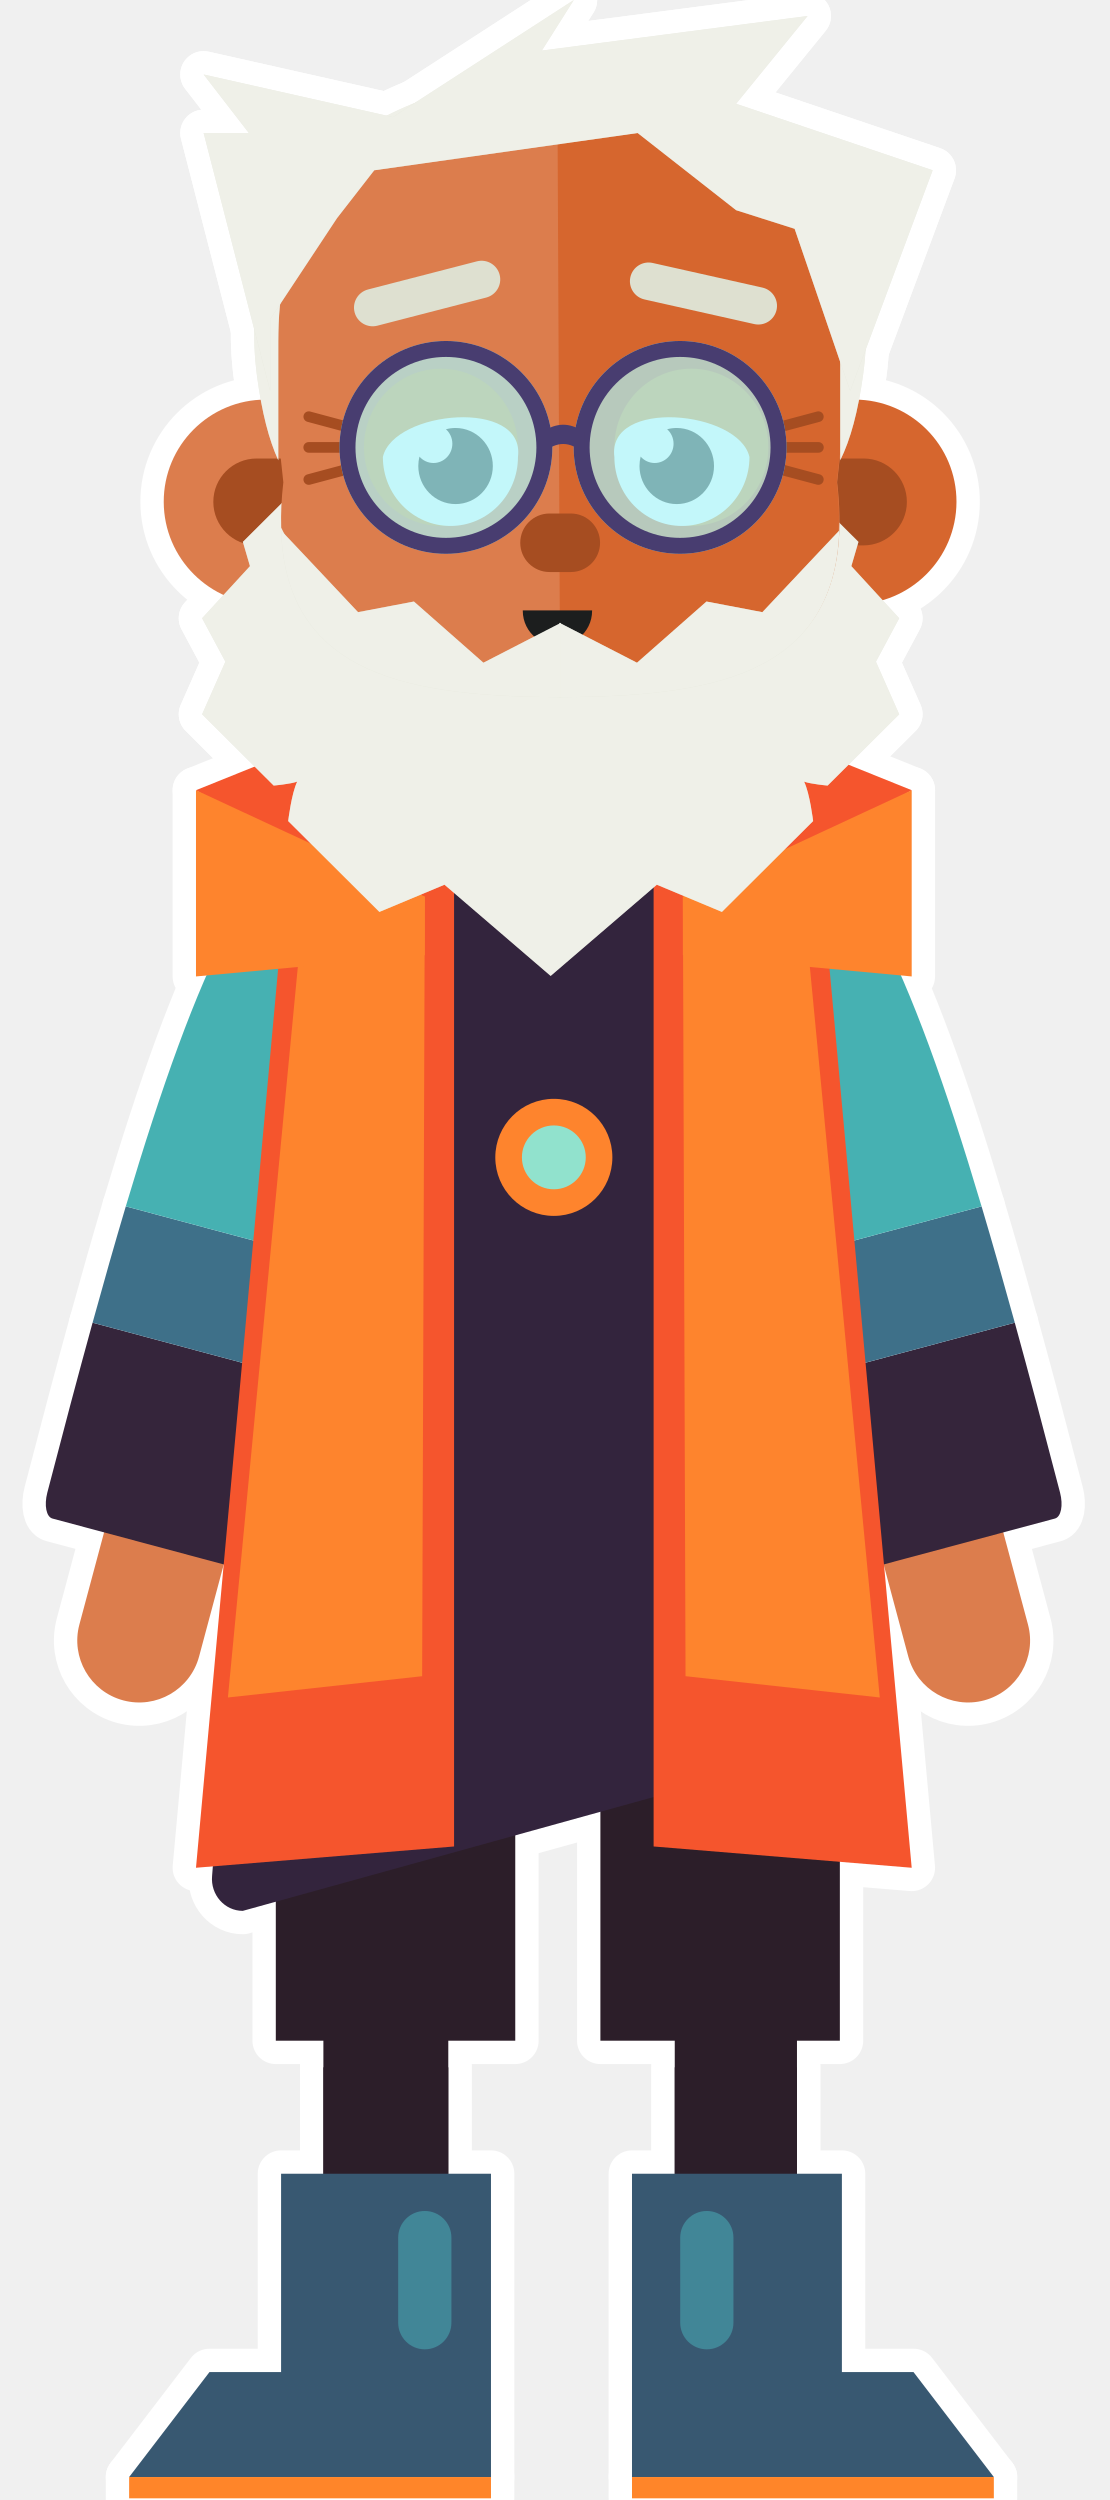
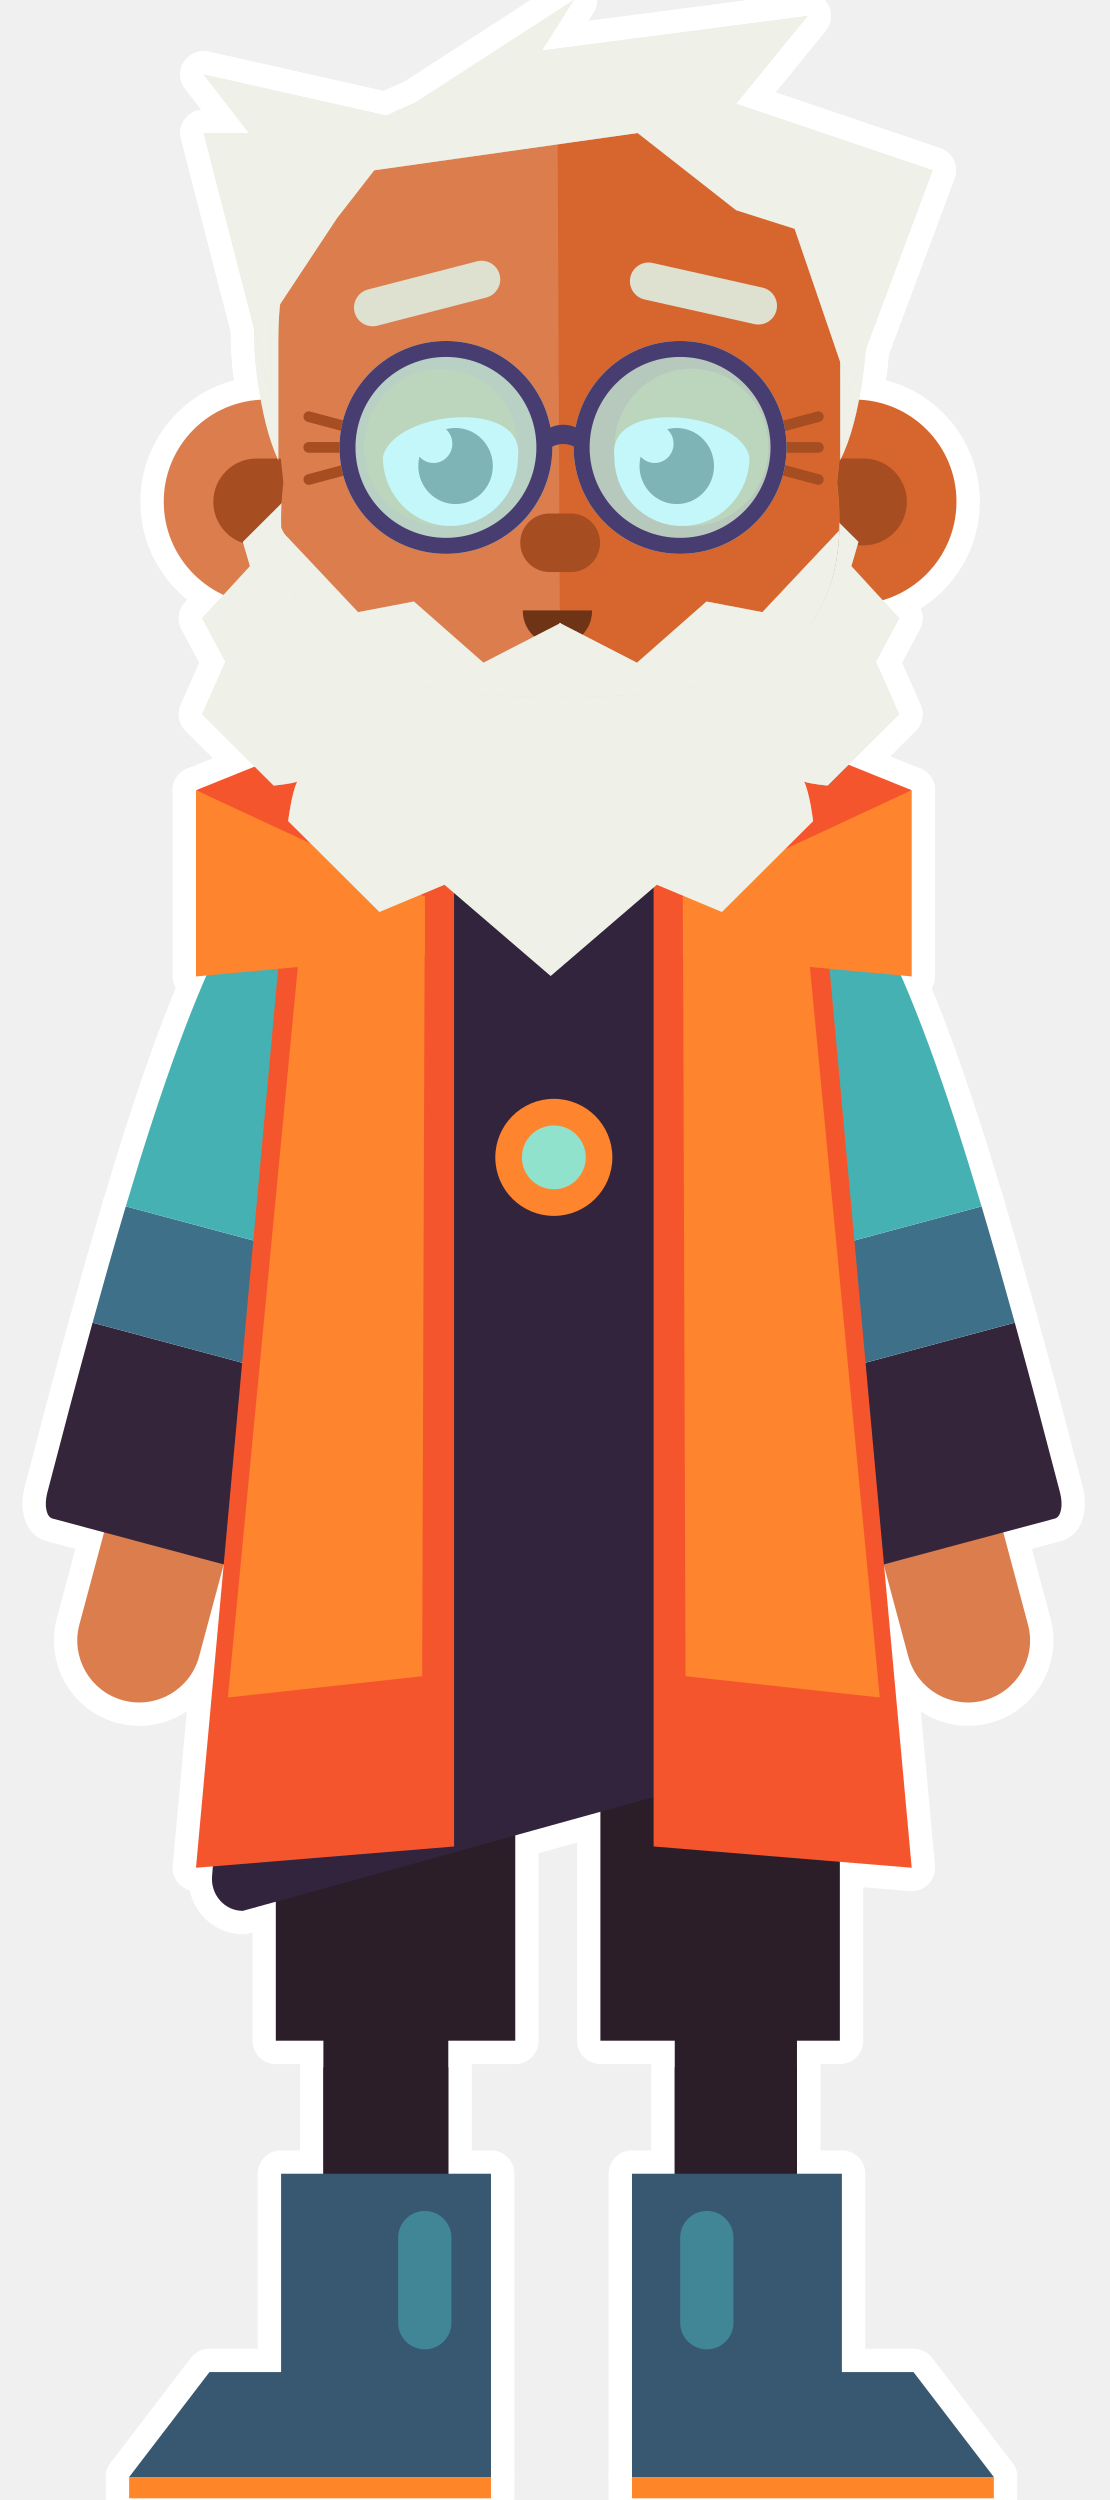
<svg xmlns="http://www.w3.org/2000/svg" id="voltis" data-anchor-x="189.6" width="380" height="856" viewBox="0 0 380 856" fill="none">
  <defs>
    <clipPath id="clip-eyes">
      <path d="M177.35 156.47C177.35 169.515 166.995 180.09 154.221 180.09C141.447 180.09 131.092 169.515 131.092 156.47C134.75 140.505 179.941 136.267 177.35 156.47Z" />
      <path d="M210.36 156.47C210.36 169.515 220.715 180.09 233.489 180.09C246.262 180.09 256.618 169.515 256.618 156.47C252.959 140.505 207.768 136.267 210.36 156.47Z" />
    </clipPath>
    <clipPath id="clip-eye-left">
      <ellipse cx="150.988" cy="153.16" rx="27.1" ry="27.1" />
    </clipPath>
    <clipPath id="clip-eye-right">
      <ellipse cx="236.723" cy="153.16" rx="27.1" ry="27.1" />
    </clipPath>
    <clipPath id="mc-C">
      <path d="M200.2 508 H249.2 C249.2 520.4 237.9 528 224.7 528 C211.5 528 200.2 520.4 200.2 508Z" />
    </clipPath>
    <clipPath id="mc-D">
      <path d="M196.8 507.8 H252.6 C252.6 528.4 239.8 541 224.7 541 C209.6 541 196.8 528.4 196.8 507.8Z" />
    </clipPath>
    <clipPath id="mc-E">
      <path d="M207.2 510.5 C207.2 506.2 216 505.2 224.7 505.2 C233.4 505.2 242.2 506.2 242.2 510.5 C242.2 523 234.5 532 224.7 532 C214.9 532 207.2 523 207.2 510.5Z" />
    </clipPath>
    <clipPath id="mc-H">
      <path d="M200.2 508 H249.2 C249.2 520.4 237.9 528 224.7 528 C211.5 528 200.2 520.4 200.2 508Z" />
    </clipPath>
  </defs>
  <g id="character">
    <g id="outline">
      <g id="legs-ol">
        <g class="outfit" data-outfit="inventor" data-label="Inventor">
          <path d="M272.884 507.426V763.828C272.884 769.141 269.227 773.437 264.706 773.437H239.213C234.691 773.437 231.035 769.141 231.035 763.828V570.091C231.035 554.677 206.263 541.557 193.17 541.003C179.41 540.417 153.497 553.368 153.497 569.414V763.982C153.497 769.202 149.893 773.437 145.451 773.437H118.773C114.33 773.437 110.726 769.202 110.726 763.982V507.426H272.884Z" fill="#FFFFFF" stroke="#FFFFFF" stroke-width="16" stroke-linejoin="round" stroke-linecap="round" />
          <rect x="94.435" y="569.374" width="81.99" height="129.362" fill="#FFFFFF" stroke="#FFFFFF" stroke-width="16" stroke-linejoin="round" stroke-linecap="round" />
          <rect x="205.577" y="569.374" width="81.99" height="129.362" fill="#FFFFFF" stroke="#FFFFFF" stroke-width="16" stroke-linejoin="round" stroke-linecap="round" />
          <path d="M153.498 763.982C153.498 769.202 149.894 773.437 145.451 773.437H118.773C114.33 773.437 110.726 769.202 110.726 763.982V707.845H153.498V763.982ZM272.884 763.829C272.883 769.141 269.227 773.437 264.706 773.437H239.213C234.691 773.437 231.035 769.141 231.035 763.829V707.845H272.884V763.829Z" fill="#FFFFFF" stroke="#FFFFFF" stroke-width="16" stroke-linejoin="round" stroke-linecap="round" />
          <path d="M168.112 744.287V848.139H44.216L71.718 812.204H96.242V744.285L168.112 744.287Z" fill="#FFFFFF" stroke="#FFFFFF" stroke-width="16" stroke-linejoin="round" stroke-linecap="round" />
          <rect x="44.216" y="848.139" width="123.896" height="7.288" fill="#FFFFFF" stroke="#FFFFFF" stroke-width="16" stroke-linejoin="round" stroke-linecap="round" />
          <path d="M216.395 744.287V848.139H340.291L312.789 812.204H288.265V744.285L216.395 744.287Z" fill="#FFFFFF" stroke="#FFFFFF" stroke-width="16" stroke-linejoin="round" stroke-linecap="round" />
          <rect width="123.896" height="7.288" transform="matrix(-1 0 0 1 340.291 848.139)" fill="#FFFFFF" stroke="#FFFFFF" stroke-width="16" stroke-linejoin="round" stroke-linecap="round" />
          <rect x="232.907" y="757.039" width="18.22" height="47.372" rx="9.11" fill="#FFFFFF" stroke="#FFFFFF" stroke-width="16" stroke-linejoin="round" stroke-linecap="round" />
          <rect x="136.341" y="757.039" width="18.22" height="47.372" rx="9.11" fill="#FFFFFF" stroke="#FFFFFF" stroke-width="16" stroke-linejoin="round" stroke-linecap="round" />
        </g>
      </g>
      <g id="upper-ol">
        <g id="body-back-ol">
          <g class="outfit" data-outfit="inventor" data-label="Inventor" />
        </g>
        <g id="arm-left-ol">
          <g class="outfit" data-outfit="inventor" data-label="Inventor">
            <path d="M88.75 490.371C91.782 479.056 85.067 467.424 73.751 464.392C62.435 461.36 50.804 468.076 47.772 479.391L27.184 556.225C24.152 567.54 30.868 579.172 42.184 582.204C53.499 585.236 65.13 578.52 68.162 567.205L88.75 490.371Z" fill="#FFFFFF" stroke="#FFFFFF" stroke-width="16" stroke-linejoin="round" stroke-linecap="round" />
            <path d="M31.698 452.89C26.753 470.839 21.611 490.22 16.201 511.065C15.067 515.433 15.85 519.386 17.956 519.95L94.407 540.436C96.513 541 99.167 537.968 100.369 533.618C106.107 512.861 111.344 493.505 116.036 475.488L31.698 452.89Z" fill="#FFFFFF" stroke="#FFFFFF" stroke-width="16" stroke-linejoin="round" stroke-linecap="round" />
            <path d="M31.698 452.89L116.035 475.489C119.738 461.271 123.1 447.89 126.099 435.311L43.072 413.064C39.38 425.457 35.6 438.727 31.698 452.89Z" fill="#FFFFFF" stroke="#FFFFFF" stroke-width="16" stroke-linejoin="round" stroke-linecap="round" />
            <path d="M43.071 413.064L126.099 435.312C146.235 350.871 150.028 302.662 130.601 281.584C126.673 277.322 121.57 275.954 116.036 277.682C88.673 286.222 67.854 329.869 43.071 413.064Z" fill="#FFFFFF" stroke="#FFFFFF" stroke-width="16" stroke-linejoin="round" stroke-linecap="round" />
          </g>
        </g>
        <g id="arm-right-ol">
          <g class="outfit" data-outfit="inventor" data-label="Inventor">
            <path d="M290.412 490.371C287.38 479.056 294.095 467.424 305.411 464.392C316.726 461.36 328.357 468.076 331.389 479.391L351.977 556.225C355.009 567.54 348.294 579.172 336.978 582.204C325.662 585.236 314.031 578.52 310.999 567.205L290.412 490.371Z" fill="#FFFFFF" stroke="#FFFFFF" stroke-width="16" stroke-linejoin="round" stroke-linecap="round" />
            <path d="M347.463 452.89C352.408 470.839 357.551 490.22 362.96 511.065C364.094 515.433 363.312 519.386 361.206 519.95L284.754 540.436C282.649 541 279.994 537.968 278.792 533.618C273.055 512.861 267.817 493.505 263.126 475.488L347.463 452.89Z" fill="#FFFFFF" stroke="#FFFFFF" stroke-width="16" stroke-linejoin="round" stroke-linecap="round" />
            <path d="M347.463 452.89L263.126 475.489C259.424 461.271 256.062 447.89 253.062 435.311L336.09 413.064C339.782 425.457 343.561 438.727 347.463 452.89Z" fill="#FFFFFF" stroke="#FFFFFF" stroke-width="16" stroke-linejoin="round" stroke-linecap="round" />
            <path d="M336.09 413.064L253.062 435.312C232.926 350.871 229.133 302.662 248.56 281.584C252.489 277.322 257.592 275.954 263.125 277.682C290.488 286.222 311.308 329.869 336.09 413.064Z" fill="#FFFFFF" stroke="#FFFFFF" stroke-width="16" stroke-linejoin="round" stroke-linecap="round" />
          </g>
        </g>
        <g id="body-ol">
          <g class="outfit" data-outfit="inventor" data-label="Inventor">
            <path d="M259.568 245.058V266.922L259.448 266.97H259.567L269.386 299.485L269.403 299.478C271.072 303.175 272.574 307.031 273.882 311.029C275.253 315.225 276.421 319.577 277.359 324.063C278.262 328.37 278.956 332.803 279.423 337.34L304.042 583.983C304.646 590.41 299.772 595.977 293.541 595.978L83.124 654.281C76.9 654.281 72.029 648.728 72.62 642.309L96.758 337.34C96.868 336.272 96.988 335.212 97.122 334.157C97.235 333.263 97.359 332.374 97.49 331.489C97.788 329.486 98.132 327.507 98.516 325.552C99.499 320.577 100.756 315.762 102.268 311.136C102.669 309.903 103.089 308.684 103.528 307.48C104.164 305.731 104.837 304.01 105.545 302.321C105.878 301.524 106.218 300.734 106.568 299.951L106.597 299.964L115.48 266.974L115.352 266.922V245.058L155.933 237.771H216.984L259.568 245.058Z" fill="#FFFFFF" stroke="#FFFFFF" stroke-width="16" stroke-linejoin="round" stroke-linecap="round" />
            <path d="M155.472 632.232V300.629L123.587 247.792L67.105 270.566L98.99 290.608L67.105 639.52L155.472 632.232Z" fill="#FFFFFF" stroke="#FFFFFF" stroke-width="16" stroke-linejoin="round" stroke-linecap="round" />
            <path d="M144.54 573.929L145.451 307.007L104.456 305.185L78.037 581.217L144.54 573.929Z" fill="#FFFFFF" stroke="#FFFFFF" stroke-width="16" stroke-linejoin="round" stroke-linecap="round" />
            <path d="M67.105 270.566L145.451 307.006V327.048L67.105 334.336V270.566Z" fill="#FFFFFF" stroke="#FFFFFF" stroke-width="16" stroke-linejoin="round" stroke-linecap="round" />
            <path d="M223.797 632.232V300.629L255.682 247.792L312.164 270.566L280.279 290.608L312.164 639.52L223.797 632.232Z" fill="#FFFFFF" stroke="#FFFFFF" stroke-width="16" stroke-linejoin="round" stroke-linecap="round" />
            <path d="M234.729 573.929L233.818 307.007L274.813 305.185L301.232 581.217L234.729 573.929Z" fill="#FFFFFF" stroke="#FFFFFF" stroke-width="16" stroke-linejoin="round" stroke-linecap="round" />
            <path d="M312.164 270.566L233.818 307.006V327.048L312.164 334.336V270.566Z" fill="#FFFFFF" stroke="#FFFFFF" stroke-width="16" stroke-linejoin="round" stroke-linecap="round" />
            <circle cx="189.634" cy="396.284" r="20.042" fill="#FFFFFF" stroke="#FFFFFF" stroke-width="16" stroke-linejoin="round" stroke-linecap="round" />
            <circle cx="189.634" cy="396.284" r="10.932" fill="#FFFFFF" stroke="#FFFFFF" stroke-width="16" stroke-linejoin="round" stroke-linecap="round" />
          </g>
        </g>
        <g id="head-ol">
          <g id="hat-back-ol">
            <g class="outfit" data-outfit="inventor" data-label="Inventor" />
          </g>
          <path d="M90.975 136.822H114.981L115.166 206.918H91.16C71.844 206.918 56.114 191.211 56.063 171.87C56.012 152.529 71.658 136.822 90.975 136.822Z" fill="#FFFFFF" stroke="#FFFFFF" stroke-width="16" stroke-linejoin="round" stroke-linecap="round" />
          <path d="M87.863 156.992H98.055L98.133 186.751H87.942C79.741 186.751 73.063 180.083 73.041 171.872C73.019 163.661 79.662 156.992 87.863 156.992Z" fill="#FFFFFF" stroke="#FFFFFF" stroke-width="16" stroke-linejoin="round" stroke-linecap="round" />
          <path d="M292.586 136.822H268.579L268.394 206.918H292.4C311.717 206.918 327.446 191.211 327.497 171.87C327.548 152.529 311.902 136.822 292.586 136.822Z" fill="#FFFFFF" stroke="#FFFFFF" stroke-width="16" stroke-linejoin="round" stroke-linecap="round" />
          <path d="M295.694 156.992H285.502L285.423 186.751H295.615C303.816 186.751 310.494 180.083 310.516 171.872C310.537 163.661 303.895 156.992 295.694 156.992Z" fill="#FFFFFF" stroke="#FFFFFF" stroke-width="16" stroke-linejoin="round" stroke-linecap="round" />
          <path d="M152.192 302.928L129.904 312.244L98.671 281.137C98.671 281.137 99.78 271.719 101.759 267.635C99.237 268.508 93.707 268.983 93.707 268.983L69.201 244.575L77.169 226.563L69.201 211.685L85.585 193.846L83.158 185.542L98.673 170.088C98.673 170.088 100.514 170.288 101.696 170.382C141.313 173.523 150.016 117.339 188.543 117.339C227.07 117.339 235.773 173.526 275.39 170.382C276.573 170.288 278.414 170.088 278.414 170.088L293.93 185.542L291.502 193.846L307.883 211.685L299.915 226.563L307.883 244.575L283.376 268.983C283.376 268.983 277.848 268.508 275.327 267.636C277.306 271.719 278.415 281.137 278.415 281.137L247.182 312.244L224.893 302.927L188.542 334.156L152.192 302.928Z" fill="#FFFFFF" stroke="#FFFFFF" stroke-width="16" stroke-linejoin="round" stroke-linecap="round" />
          <path d="M152.192 302.928L129.904 312.244L98.671 281.137C98.671 281.137 99.78 271.719 101.759 267.635C99.237 268.508 93.707 268.983 93.707 268.983L69.201 244.575L77.169 226.563L69.201 211.685L85.585 193.846L83.158 185.542L98.673 170.088C98.673 170.088 100.514 170.288 101.696 170.382C141.313 173.523 150.016 117.339 188.543 117.339C227.07 117.339 235.773 173.526 275.39 170.382C276.573 170.288 278.414 170.088 278.414 170.088L293.93 185.542L291.502 193.846L307.883 211.685L299.915 226.563L307.883 244.575L283.376 268.983C283.376 268.983 277.848 268.508 275.327 267.636C277.306 271.719 278.415 281.137 278.415 281.137L247.182 312.244L224.893 302.927L188.542 334.156L152.192 302.928Z" fill="#FFFFFF" stroke="#FFFFFF" stroke-width="16" stroke-linejoin="round" stroke-linecap="round" />
          <path d="M96.301 158.521C96.547 160.771 96.791 162.983 97.016 165.145C96.36 170.735 96.131 175.899 96.287 180.667C115.96 221.441 135.926 235.276 193.253 237.77C246.998 237.514 294.298 230.475 286.635 165.145C286.861 162.983 287.104 160.773 287.35 158.522C292.808 108.72 303.287 39.173 193.253 39.173C83.218 39.173 90.843 108.718 96.301 158.521Z" fill="#FFFFFF" stroke="#FFFFFF" stroke-width="16" stroke-linejoin="round" stroke-linecap="round" />
          <path d="M190.887 39.174C271.612 38.937 296.132 80.599 287.691 154.83L287.275 158.518C287.022 160.769 286.773 162.979 286.542 165.141C294.062 227.728 242.07 238.055 191.794 237.761L190.887 39.174Z" fill="#FFFFFF" stroke="#FFFFFF" stroke-width="16" stroke-linejoin="round" stroke-linecap="round" />
          <path d="M192.349 26.419C198.285 26.419 203.172 26.676 207.149 27.185C265.484 32.936 303.379 70.727 295.538 128.203C293.804 140.915 291.242 150.461 287.696 157.603V116.509C287.696 101.253 281.447 70.914 271.169 64.681C260.89 58.448 227.196 40.295 192.724 40.295C170.195 40.295 131.41 43.37 116.299 57.393C107.842 65.242 111.593 79.254 107.189 81.99C94.918 89.615 95.289 107.064 95.289 122.631V157.603C92.058 150.542 89.691 141.289 88.058 129.2C80.24 71.335 117.886 33.229 175.924 27.246C179.993 26.697 185.048 26.419 191.247 26.419C191.431 26.419 191.614 26.42 191.798 26.42C191.982 26.42 192.165 26.419 192.349 26.419Z" fill="#FFFFFF" stroke="#FFFFFF" stroke-width="16" stroke-linejoin="round" stroke-linecap="round" />
          <path d="M192.349 26.419C198.285 26.419 203.172 26.676 207.149 27.185C265.484 32.936 303.379 70.727 295.538 128.203C293.804 140.915 291.242 150.461 287.696 157.603V116.509C287.696 101.253 281.447 70.914 271.169 64.681C260.89 58.448 227.196 40.295 192.724 40.295C170.195 40.295 131.41 43.37 116.299 57.393C107.842 65.242 111.593 79.254 107.189 81.99C94.918 89.615 95.289 107.064 95.289 122.631V157.603C92.058 150.542 89.691 141.289 88.058 129.2C80.24 71.335 117.886 33.229 175.924 27.246C179.993 26.697 185.048 26.419 191.247 26.419C191.431 26.419 191.614 26.42 191.798 26.42C191.982 26.42 192.165 26.419 192.349 26.419Z" fill="#FFFFFF" stroke="#FFFFFF" stroke-width="16" stroke-linejoin="round" stroke-linecap="round" />
          <path d="M115.388 74.702L92.499 109.32V133.917L69.724 45.55H85.211L69.724 25.508L134.519 40.084L196.467 0L185.535 17.309L276.521 5.466L252.038 35.529L319.338 58.304L291.097 133.917L272.08 78.346L252.038 71.969L218.331 45.55L128.142 58.304L115.388 74.702Z" fill="#FFFFFF" stroke="#FFFFFF" stroke-width="16" stroke-linejoin="round" stroke-linecap="round" />
          <path d="M115.388 74.702L92.499 109.32V133.917L69.724 45.55H85.211L69.724 25.508L134.519 40.084L196.467 0L185.535 17.309L276.521 5.466L252.038 35.529L319.338 58.304L291.097 133.917L272.08 78.346L252.038 71.969L218.331 45.55L128.142 58.304L115.388 74.702Z" fill="#FFFFFF" stroke="#FFFFFF" stroke-width="16" stroke-linejoin="round" stroke-linecap="round" />
          <g id="hat-ol">
            <g class="outfit" data-outfit="inventor" data-label="Inventor" />
          </g>
        </g>
      </g>
    </g>
    <g id="legs">
      <g class="outfit" data-outfit="inventor" data-label="Inventor">
        <path d="M272.884 507.426V763.828C272.884 769.141 269.227 773.437 264.706 773.437H239.213C234.691 773.437 231.035 769.141 231.035 763.828V570.091C231.035 554.677 206.263 541.557 193.17 541.003C179.41 540.417 153.497 553.368 153.497 569.414V763.982C153.497 769.202 149.893 773.437 145.451 773.437H118.773C114.33 773.437 110.726 769.202 110.726 763.982V507.426H272.884Z" fill="#2C1E29" />
        <rect x="94.435" y="569.374" width="81.99" height="129.362" fill="#2C1E29" />
        <rect x="205.577" y="569.374" width="81.99" height="129.362" fill="#2C1E29" />
        <path d="M153.498 763.982C153.498 769.202 149.894 773.437 145.451 773.437H118.773C114.33 773.437 110.726 769.202 110.726 763.982V707.845H153.498V763.982ZM272.884 763.829C272.883 769.141 269.227 773.437 264.706 773.437H239.213C234.691 773.437 231.035 769.141 231.035 763.829V707.845H272.884V763.829Z" fill="#2C1E29" />
        <path d="M168.112 744.287V848.139H44.216L71.718 812.204H96.242V744.285L168.112 744.287Z" fill="#385871" />
        <rect x="44.216" y="848.139" width="123.896" height="7.288" fill="#FF8529" />
        <path d="M216.395 744.287V848.139H340.291L312.789 812.204H288.265V744.285L216.395 744.287Z" fill="#385871" />
        <rect width="123.896" height="7.288" transform="matrix(-1 0 0 1 340.291 848.139)" fill="#FF8529" />
        <rect x="232.907" y="757.039" width="18.22" height="47.372" rx="9.11" fill="#418697" />
        <rect x="136.341" y="757.039" width="18.22" height="47.372" rx="9.11" fill="#418697" />
      </g>
    </g>
    <g id="upper">
      <g id="body-back">
        <g class="outfit" data-outfit="inventor" data-label="Inventor" />
      </g>
      <g id="arm-left" class="part" data-pivot="107.3 337.1">
        <g class="outfit" data-outfit="inventor" data-label="Inventor" data-pivot="107.3 337.1">
          <path d="M88.75 490.371C91.782 479.056 85.067 467.424 73.751 464.392C62.435 461.36 50.804 468.076 47.772 479.391L27.184 556.225C24.152 567.54 30.868 579.172 42.184 582.204C53.499 585.236 65.13 578.52 68.162 567.205L88.75 490.371Z" fill="#DC7D4D" />
          <path d="M31.698 452.89C26.753 470.839 21.611 490.22 16.201 511.065C15.067 515.433 15.85 519.386 17.956 519.95L94.407 540.436C96.513 541 99.167 537.968 100.369 533.618C106.107 512.861 111.344 493.505 116.036 475.488L31.698 452.89Z" fill="#35253B" />
          <path fill-rule="evenodd" clip-rule="evenodd" d="M31.698 452.89L116.035 475.489C119.738 461.271 123.1 447.89 126.099 435.311L43.072 413.064C39.38 425.457 35.6 438.727 31.698 452.89Z" fill="#3E7089" />
          <path fill-rule="evenodd" clip-rule="evenodd" d="M43.071 413.064L126.099 435.312C146.235 350.871 150.028 302.662 130.601 281.584C126.673 277.322 121.57 275.954 116.036 277.682C88.673 286.222 67.854 329.869 43.071 413.064Z" fill="#46B1B2" />
        </g>
      </g>
      <g id="arm-right" class="part" data-pivot="271.9 337.1">
        <g class="outfit" data-outfit="inventor" data-label="Inventor" data-pivot="271.9 337.1">
          <path d="M290.412 490.371C287.38 479.056 294.095 467.424 305.411 464.392C316.726 461.36 328.357 468.076 331.389 479.391L351.977 556.225C355.009 567.54 348.294 579.172 336.978 582.204C325.662 585.236 314.031 578.52 310.999 567.205L290.412 490.371Z" fill="#DC7D4D" />
          <path d="M347.463 452.89C352.408 470.839 357.551 490.22 362.96 511.065C364.094 515.433 363.312 519.386 361.206 519.95L284.754 540.436C282.649 541 279.994 537.968 278.792 533.618C273.055 512.861 267.817 493.505 263.126 475.488L347.463 452.89Z" fill="#35253B" />
          <path fill-rule="evenodd" clip-rule="evenodd" d="M347.463 452.89L263.126 475.489C259.424 461.271 256.062 447.89 253.062 435.311L336.09 413.064C339.782 425.457 343.561 438.727 347.463 452.89Z" fill="#3E7089" />
          <path fill-rule="evenodd" clip-rule="evenodd" d="M336.09 413.064L253.062 435.312C232.926 350.871 229.133 302.662 248.56 281.584C252.489 277.322 257.592 275.954 263.125 277.682C290.488 286.222 311.308 329.869 336.09 413.064Z" fill="#46B1B2" />
        </g>
      </g>
      <g id="body">
        <g class="outfit" data-outfit="inventor" data-label="Inventor">
          <path d="M259.568 245.058V266.922L259.448 266.97H259.567L269.386 299.485L269.403 299.478C271.072 303.175 272.574 307.031 273.882 311.029C275.253 315.225 276.421 319.577 277.359 324.063C278.262 328.37 278.956 332.803 279.423 337.34L304.042 583.983C304.646 590.41 299.772 595.977 293.541 595.978L83.124 654.281C76.9 654.281 72.029 648.728 72.62 642.309L96.758 337.34C96.868 336.272 96.988 335.212 97.122 334.157C97.235 333.263 97.359 332.374 97.49 331.489C97.788 329.486 98.132 327.507 98.516 325.552C99.499 320.577 100.756 315.762 102.268 311.136C102.669 309.903 103.089 308.684 103.528 307.48C104.164 305.731 104.837 304.01 105.545 302.321C105.878 301.524 106.218 300.734 106.568 299.951L106.597 299.964L115.48 266.974L115.352 266.922V245.058L155.933 237.771H216.984L259.568 245.058Z" fill="#33243D" />
          <path d="M155.472 632.232V300.629L123.587 247.792L67.105 270.566L98.99 290.608L67.105 639.52L155.472 632.232Z" fill="#F5552D" />
          <path d="M144.54 573.929L145.451 307.007L104.456 305.185L78.037 581.217L144.54 573.929Z" fill="#FE842D" />
          <path d="M67.105 270.566L145.451 307.006V327.048L67.105 334.336V270.566Z" fill="#FE842D" />
          <path d="M223.797 632.232V300.629L255.682 247.792L312.164 270.566L280.279 290.608L312.164 639.52L223.797 632.232Z" fill="#F5552D" />
          <path d="M234.729 573.929L233.818 307.007L274.813 305.185L301.232 581.217L234.729 573.929Z" fill="#FE842D" />
          <path d="M312.164 270.566L233.818 307.006V327.048L312.164 334.336V270.566Z" fill="#FE842D" />
          <circle cx="189.634" cy="396.284" r="20.042" fill="#FE842D" />
          <circle cx="189.634" cy="396.284" r="10.932" fill="#91E2CD" />
        </g>
      </g>
      <g id="head" class="part" data-pivot="189.6 240">
        <path d="M90.975 136.822H114.981L115.166 206.918H91.16C71.844 206.918 56.114 191.211 56.063 171.87C56.012 152.529 71.658 136.822 90.975 136.822Z" fill="#DC7D4D" />
        <path d="M87.863 156.992H98.055L98.133 186.751H87.942C79.741 186.751 73.063 180.083 73.041 171.872C73.019 163.661 79.662 156.992 87.863 156.992Z" fill="#A64D21" />
        <path d="M292.586 136.822H268.579L268.394 206.918H292.4C311.717 206.918 327.446 191.211 327.497 171.87C327.548 152.529 311.902 136.822 292.586 136.822Z" fill="#D6662E" />
        <path d="M295.694 156.992H285.502L285.423 186.751H295.615C303.816 186.751 310.494 180.083 310.516 171.872C310.537 163.661 303.895 156.992 295.694 156.992Z" fill="#A64D21" />
        <path d="M152.192 302.928L129.904 312.244L98.671 281.137C98.671 281.137 99.78 271.719 101.759 267.635C99.237 268.508 93.707 268.983 93.707 268.983L69.201 244.575L77.169 226.563L69.201 211.685L85.585 193.846L83.158 185.542L98.673 170.088C98.673 170.088 100.514 170.288 101.696 170.382C141.313 173.523 150.016 117.339 188.543 117.339C227.07 117.339 235.773 173.526 275.39 170.382C276.573 170.288 278.414 170.088 278.414 170.088L293.93 185.542L291.502 193.846L307.883 211.685L299.915 226.563L307.883 244.575L283.376 268.983C283.376 268.983 277.848 268.508 275.327 267.636C277.306 271.719 278.415 281.137 278.415 281.137L247.182 312.244L224.893 302.927L188.542 334.156L152.192 302.928Z" fill="#DEE0D0" />
        <path d="M152.192 302.928L129.904 312.244L98.671 281.137C98.671 281.137 99.78 271.719 101.759 267.635C99.237 268.508 93.707 268.983 93.707 268.983L69.201 244.575L77.169 226.563L69.201 211.685L85.585 193.846L83.158 185.542L98.673 170.088C98.673 170.088 100.514 170.288 101.696 170.382C141.313 173.523 150.016 117.339 188.543 117.339C227.07 117.339 235.773 173.526 275.39 170.382C276.573 170.288 278.414 170.088 278.414 170.088L293.93 185.542L291.502 193.846L307.883 211.685L299.915 226.563L307.883 244.575L283.376 268.983C283.376 268.983 277.848 268.508 275.327 267.636C277.306 271.719 278.415 281.137 278.415 281.137L247.182 312.244L224.893 302.927L188.542 334.156L152.192 302.928Z" fill="white" fill-opacity="0.5" />
        <path fill-rule="evenodd" clip-rule="evenodd" d="M96.301 158.521C96.547 160.771 96.791 162.983 97.016 165.145C96.36 170.735 96.131 175.899 96.287 180.667C115.96 221.441 135.926 235.276 193.253 237.77C246.998 237.514 294.298 230.475 286.635 165.145C286.861 162.983 287.104 160.773 287.35 158.522C292.808 108.72 303.287 39.173 193.253 39.173C83.218 39.173 90.843 108.718 96.301 158.521Z" fill="#DC7D4D" />
        <path fill-rule="evenodd" clip-rule="evenodd" d="M190.887 39.174C271.612 38.937 296.132 80.599 287.691 154.83L287.275 158.518C287.022 160.769 286.773 162.979 286.542 165.141C294.062 227.728 242.07 238.055 191.794 237.761L190.887 39.174Z" fill="#D6662E" />
        <rect x="178.133" y="175.823" width="27.33" height="20.042" rx="10.021" fill="#A64D21" />
        <path d="M192.349 26.419C198.285 26.419 203.172 26.676 207.149 27.185C265.484 32.936 303.379 70.727 295.538 128.203C293.804 140.915 291.242 150.461 287.696 157.603V116.509C287.696 101.253 281.447 70.914 271.169 64.681C260.89 58.448 227.196 40.295 192.724 40.295C170.195 40.295 131.41 43.37 116.299 57.393C107.842 65.242 111.593 79.254 107.189 81.99C94.918 89.615 95.289 107.064 95.289 122.631V157.603C92.058 150.542 89.691 141.289 88.058 129.2C80.24 71.335 117.886 33.229 175.924 27.246C179.993 26.697 185.048 26.419 191.247 26.419C191.431 26.419 191.614 26.42 191.798 26.42C191.982 26.42 192.165 26.419 192.349 26.419Z" fill="#DEE0D0" />
        <path d="M192.349 26.419C198.285 26.419 203.172 26.676 207.149 27.185C265.484 32.936 303.379 70.727 295.538 128.203C293.804 140.915 291.242 150.461 287.696 157.603V116.509C287.696 101.253 281.447 70.914 271.169 64.681C260.89 58.448 227.196 40.295 192.724 40.295C170.195 40.295 131.41 43.37 116.299 57.393C107.842 65.242 111.593 79.254 107.189 81.99C94.918 89.615 95.289 107.064 95.289 122.631V157.603C92.058 150.542 89.691 141.289 88.058 129.2C80.24 71.335 117.886 33.229 175.924 27.246C179.993 26.697 185.048 26.419 191.247 26.419C191.431 26.419 191.614 26.42 191.798 26.42C191.982 26.42 192.165 26.419 192.349 26.419Z" fill="white" fill-opacity="0.5" />
        <g id="mouth">
          <g id="mouth-X" class="mouth" style="display:none">
            <g transform="translate(95.289 -6.999) scale(0.4253)">
-               <path d="M204 510.5 Q224.7 523 245.4 510.5" stroke="#1C1E1E" stroke-width="5.88" fill="none" stroke-linecap="round" />
+               <path d="M204 510.5 Q224.7 523 245.4 510.5" stroke="#6F3316" stroke-width="5.88" fill="none" stroke-linecap="round" />
            </g>
          </g>
          <g id="mouth-A" class="mouth" style="display:none">
            <g transform="translate(95.289 -6.999) scale(0.4253)">
-               <path d="M206 513 Q224.7 518.5 243.4 513" stroke="#1C1E1E" stroke-width="5.88" fill="none" stroke-linecap="round" />
+               <path d="M206 513 Q224.7 518.5 243.4 513" stroke="#6F3316" stroke-width="5.88" fill="none" stroke-linecap="round" />
            </g>
          </g>
          <g id="mouth-B" class="mouth" style="display:none">
            <g transform="translate(95.289 -6.999) scale(0.4253)">
-               <path d="M204.5 508 H244.9 C244.9 515.1 235.6 519.5 224.7 519.5 C213.8 519.5 204.5 515.1 204.5 508Z" fill="#1C1E1E" />
+               <path d="M204.5 508 H244.9 C244.9 515.1 235.6 519.5 224.7 519.5 C213.8 519.5 204.5 515.1 204.5 508Z" fill="#6F3316" />
            </g>
          </g>
          <g id="mouth-C" class="mouth" style="display:none">
            <g transform="translate(95.289 -6.999) scale(0.4253)">
-               <path d="M200.2 508 H249.2 C249.2 520.4 237.9 528 224.7 528 C211.5 528 200.2 520.4 200.2 508Z" fill="#1C1E1E" />
+               <path d="M200.2 508 H249.2 C249.2 520.4 237.9 528 224.7 528 C211.5 528 200.2 520.4 200.2 508Z" fill="#6F3316" />
              <g clip-path="url(#mc-C)">
                <ellipse cx="224.7" cy="530" rx="17" ry="8.5" fill="#D64327" />
              </g>
            </g>
          </g>
          <g id="mouth-D" class="mouth" style="display:none">
            <g transform="translate(95.289 -6.999) scale(0.4253)">
-               <path d="M196.8 507.8 H252.6 C252.6 528.4 239.8 541 224.7 541 C209.6 541 196.8 528.4 196.8 507.8Z" fill="#1C1E1E" />
+               <path d="M196.8 507.8 H252.6 C252.6 528.4 239.8 541 224.7 541 C209.6 541 196.8 528.4 196.8 507.8Z" fill="#6F3316" />
              <g clip-path="url(#mc-D)">
                <ellipse cx="224.7" cy="543" rx="20" ry="10.5" fill="#D64327" />
              </g>
            </g>
          </g>
          <g id="mouth-E" class="mouth" style="display:none">
            <g transform="translate(95.289 -6.999) scale(0.4253)">
-               <path d="M207.2 510.5 C207.2 506.2 216 505.2 224.7 505.2 C233.4 505.2 242.2 506.2 242.2 510.5 C242.2 523 234.5 532 224.7 532 C214.9 532 207.2 523 207.2 510.5Z" fill="#1C1E1E" />
+               <path d="M207.2 510.5 C207.2 506.2 216 505.2 224.7 505.2 C233.4 505.2 242.2 506.2 242.2 510.5 C242.2 523 234.5 532 224.7 532 C214.9 532 207.2 523 207.2 510.5Z" fill="#6F3316" />
              <g clip-path="url(#mc-E)">
                <ellipse cx="224.7" cy="533" rx="13" ry="7.5" fill="#D64327" />
              </g>
            </g>
          </g>
          <g id="mouth-F" class="mouth" style="display:none">
            <g transform="translate(95.289 -6.999) scale(0.4253)">
-               <ellipse cx="224.7" cy="516" rx="10.5" ry="11" fill="#1C1E1E" stroke="#DC7D4D" stroke-width="5.88" />
+               <ellipse cx="224.7" cy="516" rx="10.5" ry="11" fill="#6F3316" stroke="#DC7D4D" stroke-width="5.88" />
            </g>
          </g>
          <g id="mouth-G" class="mouth" style="display:none">
            <g transform="translate(95.289 -6.999) scale(0.4253)">
-               <path d="M205.5 508 H243.9 C243.9 513.6 235.1 517 224.7 517 C214.3 517 205.5 513.6 205.5 508Z" fill="#1C1E1E" />
+               <path d="M205.5 508 H243.9 C243.9 513.6 235.1 517 224.7 517 C214.3 517 205.5 513.6 205.5 508Z" fill="#6F3316" />
            </g>
          </g>
          <g id="mouth-H" class="mouth" style="display:none">
            <g transform="translate(95.289 -6.999) scale(0.4253)">
-               <path d="M200.2 508 H249.2 C249.2 520.4 237.9 528 224.7 528 C211.5 528 200.2 520.4 200.2 508Z" fill="#1C1E1E" />
+               <path d="M200.2 508 H249.2 C249.2 520.4 237.9 528 224.7 528 C211.5 528 200.2 520.4 200.2 508Z" fill="#6F3316" />
              <g clip-path="url(#mc-H)">
                <ellipse cx="224.7" cy="515" rx="13" ry="5.5" fill="#D64327" />
              </g>
            </g>
          </g>
          <g id="mouth-smile" class="mouth">
-             <path d="M202.734 209V209.159C202.734 212.926 200.969 216.28 198.216 218.448C196.588 216.864 193.904 215.825 190.863 215.825C187.822 215.825 185.146 216.864 183.51 218.448C180.765 216.28 179 212.926 179 209.159V209H202.734Z" fill="#1C1E1E" />
+             <path d="M202.734 209V209.159C202.734 212.926 200.969 216.28 198.216 218.448C196.588 216.864 193.904 215.825 190.863 215.825C187.822 215.825 185.146 216.864 183.51 218.448C180.765 216.28 179 212.926 179 209.159V209H202.734Z" fill="#6F3316" />
            <path d="M198.217 218.446C196.19 220.049 193.642 221 190.864 221C188.085 221 185.526 220.049 183.51 218.446C185.147 216.862 187.834 215.823 190.864 215.823C193.893 215.823 196.588 216.862 198.217 218.446Z" fill="#D64327" />
          </g>
        </g>
        <path d="M191.547 238.751C241.549 238.448 285.659 232.31 287.367 181.653L277.318 192.295L261.034 209.604L241.903 205.96L218.103 226.913L191.547 213.248V238.751Z" fill="#DEE0D0" />
        <path d="M191.547 238.751C241.549 238.448 285.659 232.31 287.367 181.653L277.318 192.295L261.034 209.604L241.903 205.96L218.103 226.913L191.547 213.248V238.751Z" fill="white" fill-opacity="0.5" />
        <path d="M192.077 238.751C142.075 238.448 97.965 232.31 96.257 181.653L106.307 192.295L122.591 209.604L141.722 205.96L165.521 226.913L192.077 213.248V238.751Z" fill="#DEE0D0" />
        <path d="M192.077 238.751C142.075 238.448 97.965 232.31 96.257 181.653L106.307 192.295L122.591 209.604L141.722 205.96L165.521 226.913L192.077 213.248V238.751Z" fill="white" fill-opacity="0.5" />
        <path d="M115.388 74.702L92.499 109.32V133.917L69.724 45.55H85.211L69.724 25.508L134.519 40.084L196.467 0L185.535 17.309L276.521 5.466L252.038 35.529L319.338 58.304L291.097 133.917L272.08 78.346L252.038 71.969L218.331 45.55L128.142 58.304L115.388 74.702Z" fill="#DEE0D0" />
        <path d="M115.388 74.702L92.499 109.32V133.917L69.724 45.55H85.211L69.724 25.508L134.519 40.084L196.467 0L185.535 17.309L276.521 5.466L252.038 35.529L319.338 58.304L291.097 133.917L272.08 78.346L252.038 71.969L218.331 45.55L128.142 58.304L115.388 74.702Z" fill="white" fill-opacity="0.5" />
        <g id="brows">
          <g id="brow-left" data-pivot="146.2 100.5">
            <rect width="51.301" height="12.804" rx="6.402" transform="matrix(-0.968194 0.250201 0.248901 0.968529 169.486 87.8828)" fill="#DEE0D0" />
          </g>
          <g id="brow-right" data-pivot="240.9 100.5">
            <rect width="51.299" height="12.804" rx="6.402" transform="matrix(0.975749 0.218891 -0.217703 0.976015 217.231 88.6387)" fill="#DEE0D0" />
          </g>
        </g>
        <ellipse cx="150.988" cy="153.16" rx="26.368" ry="26.927" fill="#E78C31" />
        <path d="M177.35 156.47C177.35 169.515 166.995 180.09 154.221 180.09C141.447 180.09 131.092 169.515 131.092 156.47C134.75 140.505 179.941 136.267 177.35 156.47Z" fill="white" />
        <ellipse cx="26.368" cy="26.927" rx="26.368" ry="26.927" transform="matrix(-1 0 0 1 263.091 126.233)" fill="#E78C31" />
        <path d="M210.36 156.47C210.36 169.515 220.715 180.09 233.489 180.09C246.262 180.09 256.618 169.515 256.618 156.47C252.959 140.505 207.768 136.267 210.36 156.47Z" fill="white" />
        <g id="pupils" clip-path="url(#clip-eyes)">
          <g id="pupil-left" data-rest="5" data-rest-y="6.41">
            <path d="M155.985 146.541C163.031 146.541 168.743 152.374 168.743 159.57C168.742 166.765 163.031 172.598 155.985 172.598C148.939 172.598 143.227 166.765 143.227 159.57C143.227 158.456 143.363 157.374 143.62 156.342C144.803 157.685 146.517 158.53 148.424 158.53C151.992 158.53 154.885 155.575 154.885 151.931C154.885 149.958 154.036 148.188 152.692 146.979C153.742 146.693 154.846 146.541 155.985 146.541Z" fill="#1C1E1E" />
          </g>
          <g id="pupil-right" data-rest="-5" data-rest-y="6.41">
            <path d="M231.719 146.541C238.765 146.541 244.476 152.374 244.476 159.57C244.476 166.765 238.764 172.598 231.719 172.598C224.673 172.598 218.961 166.765 218.961 159.57C218.961 158.454 219.098 157.37 219.356 156.336C220.539 157.682 222.256 158.53 224.166 158.53C227.734 158.53 230.627 155.575 230.627 151.931C230.627 149.957 229.776 148.187 228.43 146.978C229.48 146.693 230.582 146.541 231.719 146.541Z" fill="#1C1E1E" />
          </g>
        </g>
        <g id="eyelids">
          <g id="eye-left-lid-wrap" clip-path="url(#clip-eye-left)" data-open="54.9" data-half="16">
            <g id="eye-left-lid" class="lid" transform="translate(0 -54.9)">
              <path d="M121.4 94.0 H180.6 V155.3 Q151.0 168.1 121.4 155.3 Z" fill="#E78C31" />
              <path d="M121.4 155.3 Q151.0 168.1 180.6 155.3" stroke="#3D200A" stroke-width="3.42" fill="none" stroke-linecap="round" />
            </g>
            <g id="eye-left-closed" class="eye-closed" style="display:none">
              <rect x="121.4" y="123.6" width="59.2" height="59.2" fill="#E78C31" />
              <path d="M127.8 156.4 Q151.0 171.3 174.1 156.4" stroke="#3D200A" stroke-width="3.64" fill="none" stroke-linecap="round" />
            </g>
          </g>
          <g id="eye-right-lid-wrap" clip-path="url(#clip-eye-right)" data-open="54.9" data-half="16">
            <g id="eye-right-lid" class="lid" transform="translate(0 -54.9)">
              <path d="M207.1 94.0 H266.3 V155.3 Q236.7 168.1 207.1 155.3 Z" fill="#E78C31" />
              <path d="M207.1 155.3 Q236.7 168.1 266.3 155.3" stroke="#3D200A" stroke-width="3.42" fill="none" stroke-linecap="round" />
            </g>
            <g id="eye-right-closed" class="eye-closed" style="display:none">
              <rect x="207.1" y="123.6" width="59.2" height="59.2" fill="#E78C31" />
              <path d="M213.6 156.4 Q236.7 171.3 259.9 156.4" stroke="#3D200A" stroke-width="3.64" fill="none" stroke-linecap="round" />
            </g>
          </g>
        </g>
        <rect x="265.653" y="151.369" width="16.398" height="3.644" rx="1.822" fill="#A64D21" />
        <rect x="265.653" y="144.68" width="16.398" height="3.644" rx="1.822" transform="rotate(-15 265.653 144.68)" fill="#A64D21" />
        <rect width="16.398" height="3.644" rx="1.822" transform="matrix(0.965926 0.258819 0.258819 -0.965926 265.653 162.176)" fill="#A64D21" />
        <rect width="16.398" height="3.644" rx="1.822" transform="matrix(-1 0 0 1 120.278 151.369)" fill="#A64D21" />
        <rect width="16.398" height="3.644" rx="1.822" transform="matrix(-0.965926 -0.258819 -0.258819 0.965926 120.278 144.68)" fill="#A64D21" />
        <rect x="120.278" y="162.176" width="16.398" height="3.644" rx="1.822" transform="rotate(165 120.278 162.176)" fill="#A64D21" />
        <path d="M269.297 153.19C269.297 173.315 252.982 189.63 232.857 189.63C212.732 189.63 196.417 173.315 196.417 153.19C196.417 133.065 212.732 116.75 232.857 116.75C252.982 116.75 269.297 133.065 269.297 153.19Z" fill="#AAF4F9" fill-opacity="0.7" />
        <path d="M263.831 153.19C263.831 136.083 249.963 122.216 232.857 122.216C215.751 122.216 201.883 136.083 201.883 153.19C201.883 170.296 215.751 184.164 232.857 184.164V189.63C212.732 189.63 196.417 173.315 196.417 153.19C196.417 133.065 212.732 116.75 232.857 116.75C252.982 116.75 269.297 133.065 269.297 153.19C269.297 173.315 252.982 189.63 232.857 189.63V184.164C249.963 184.164 263.831 170.296 263.831 153.19Z" fill="#483D70" />
        <path d="M189.129 153.19C189.129 173.315 172.814 189.63 152.689 189.63C132.564 189.63 116.249 173.315 116.249 153.19C116.249 133.065 132.564 116.75 152.689 116.75C172.814 116.75 189.129 133.065 189.129 153.19Z" fill="#AAF4F9" fill-opacity="0.7" />
        <path d="M183.663 153.19C183.663 136.083 169.796 122.216 152.689 122.216C135.583 122.216 121.715 136.083 121.715 153.19C121.715 170.296 135.583 184.164 152.689 184.164V189.63C132.564 189.63 116.249 173.315 116.249 153.19C116.249 133.065 132.564 116.75 152.689 116.75C172.814 116.75 189.129 133.065 189.129 153.19C189.129 173.315 172.814 189.63 152.689 189.63V184.164C169.796 184.164 183.663 170.296 183.663 153.19Z" fill="#483D70" />
        <path d="M185.485 147.719C191.276 144.732 194.284 144.585 200.061 147.719V155.007C194.58 151.099 191.317 150.953 185.485 155.007V147.719Z" fill="#483D70" />
      </g>
    </g>
  </g>
</svg>
